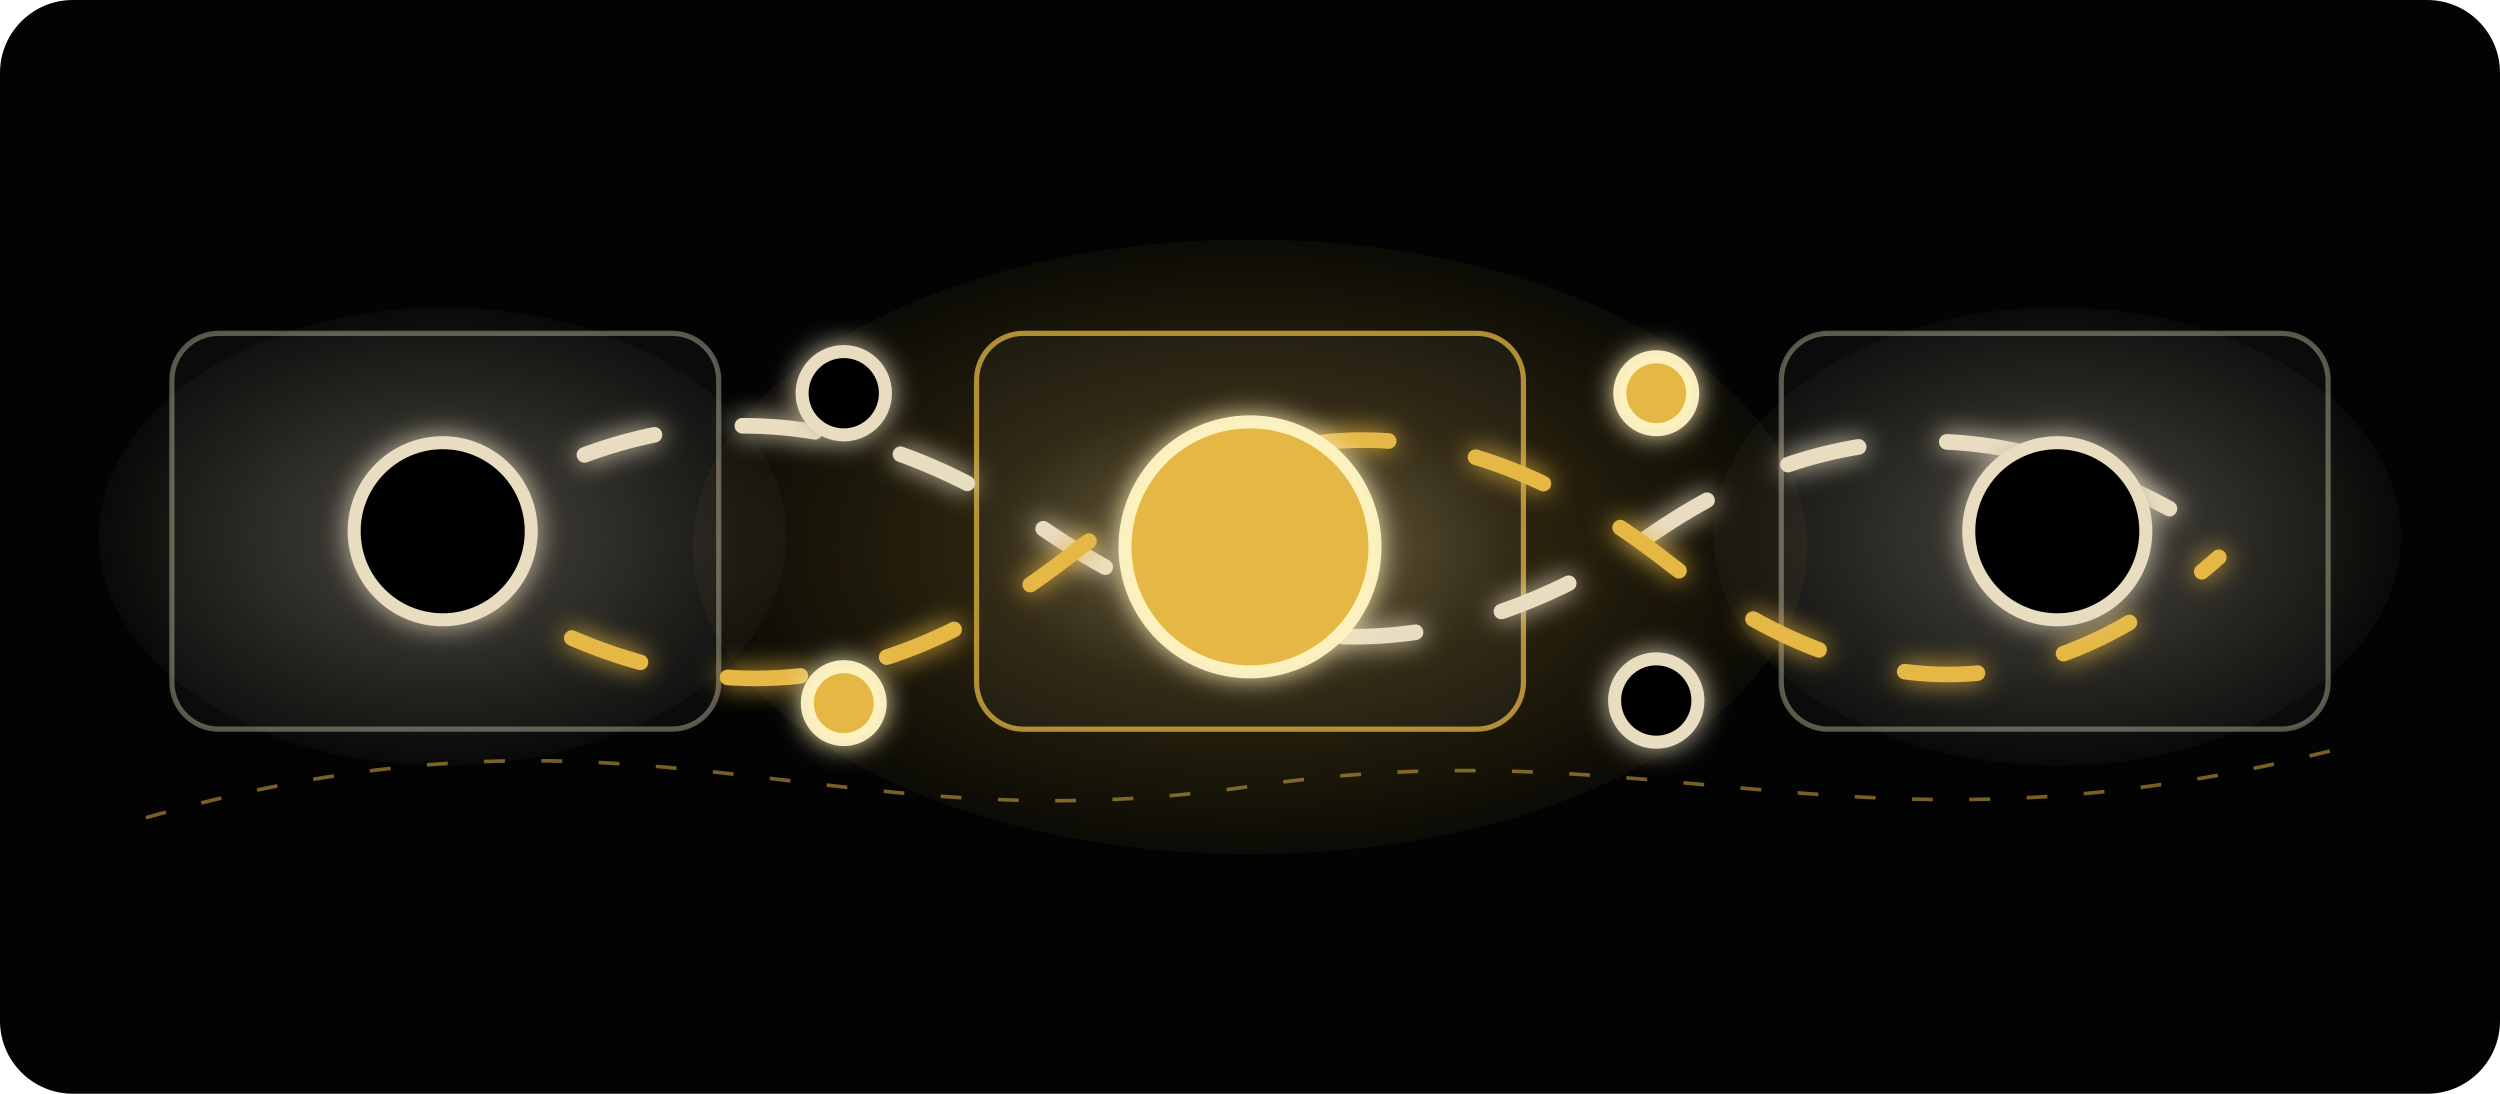
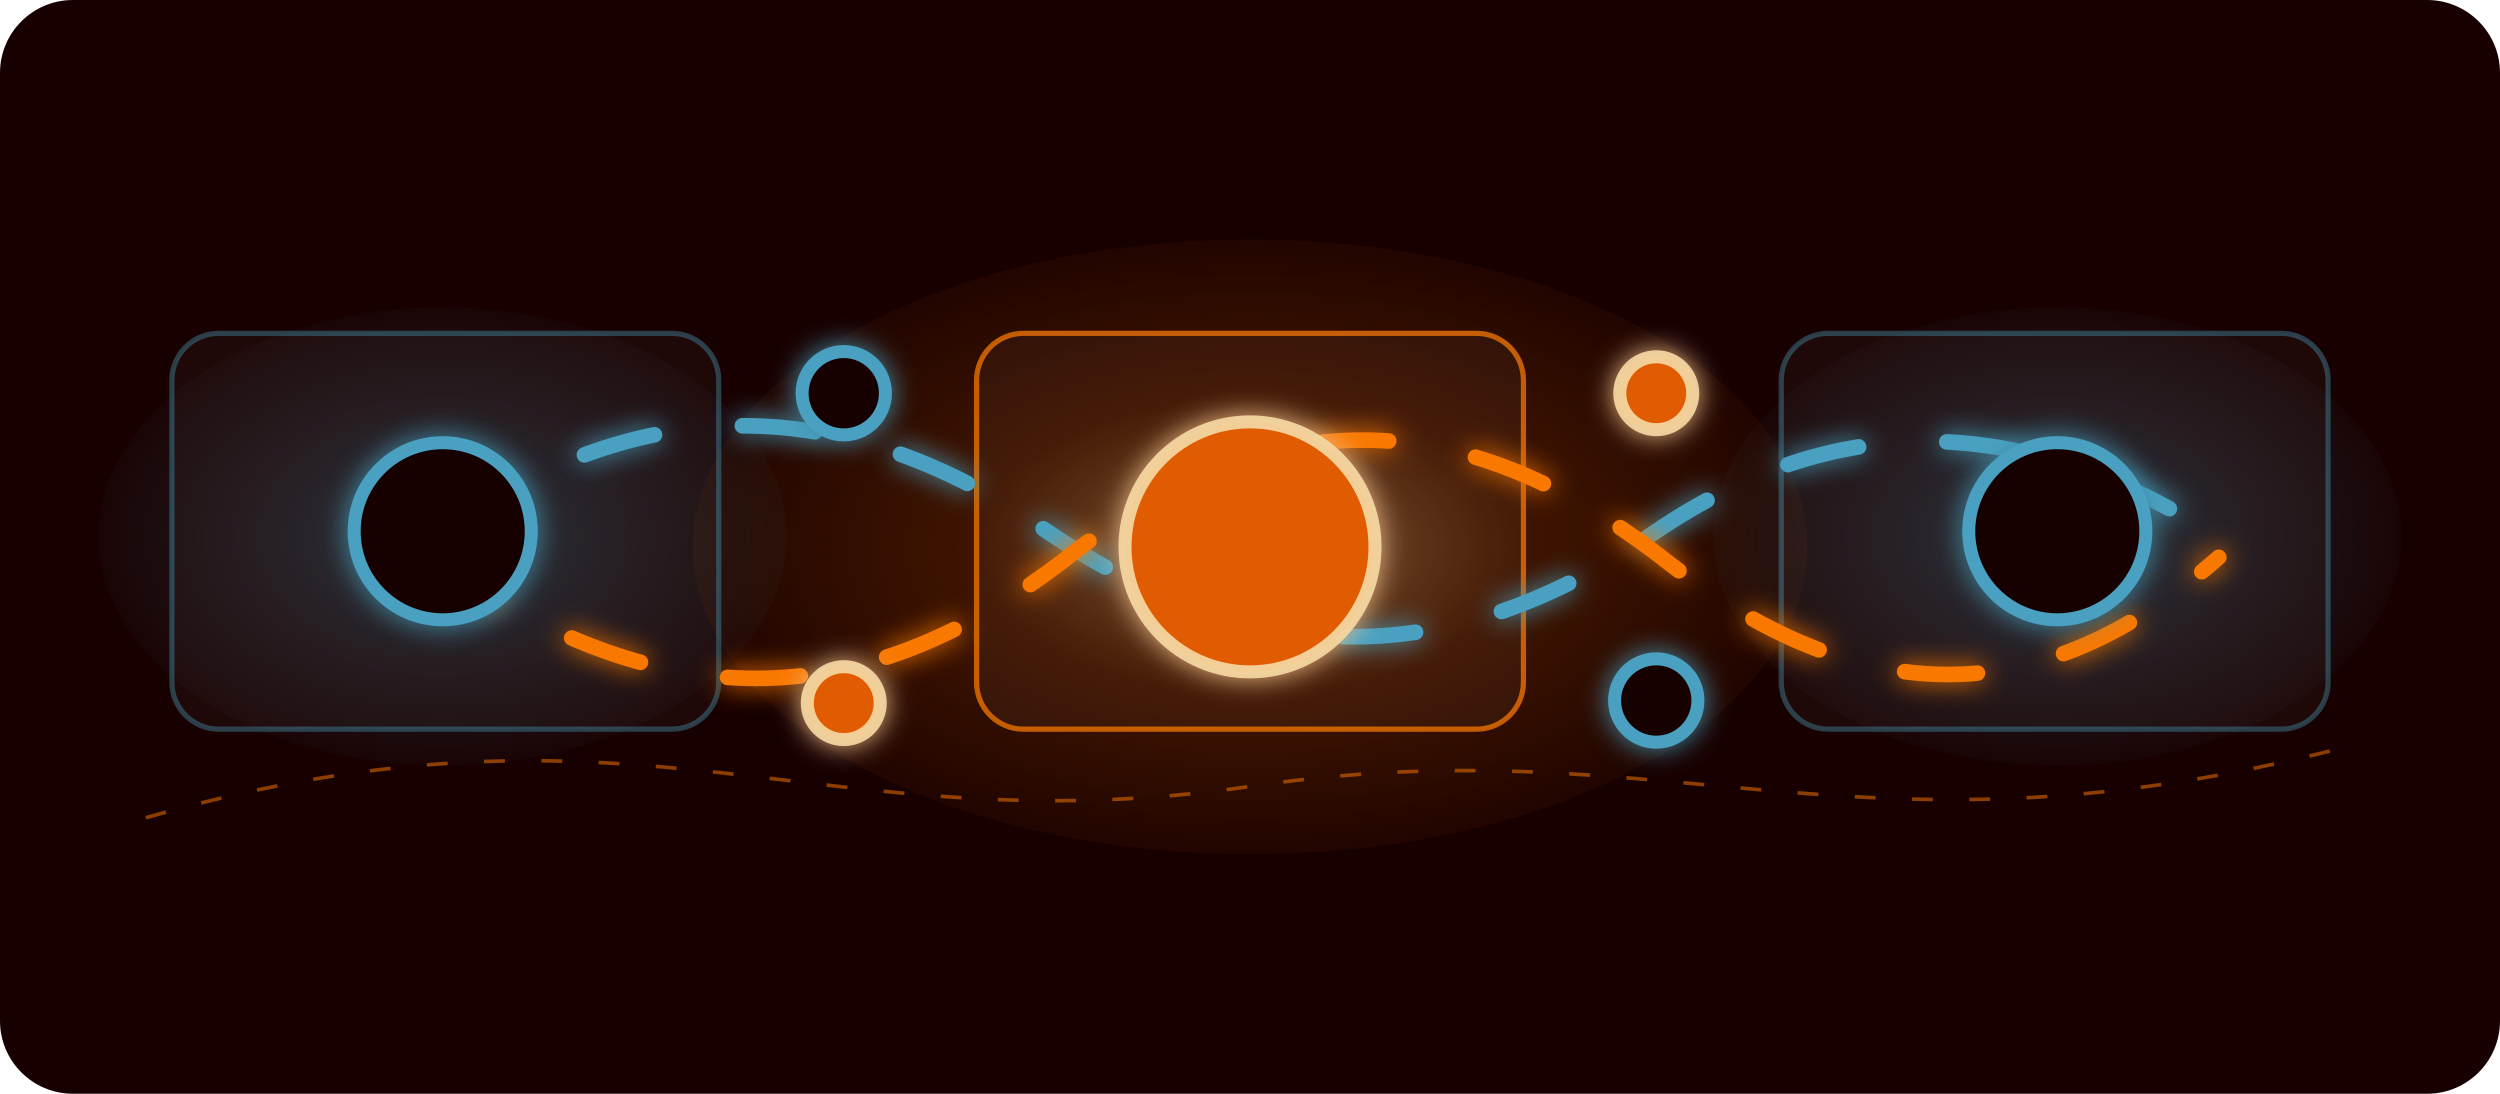
- <svg xmlns="http://www.w3.org/2000/svg" viewBox="0 0 960 420" role="img" aria-labelledby="title desc">
+ <svg xmlns="http://www.w3.org/2000/svg" width="960" height="420" viewBox="0 0 960 420" role="img" aria-labelledby="title desc">
  <style>
    .void {
-       fill: #020302;
+       fill: #180000;
    }

    .aura {
      opacity: 0.88;
      transform-box: fill-box;
      transform-origin: center;
      animation: aura-pulse 5.4s ease-in-out infinite;
    }

    .layer {
-       fill: rgba(255, 255, 255, 0.035);
-       stroke: rgba(232, 221, 193, 0.38);
+       fill: rgba(255, 248, 239, 0.035);
+       stroke: rgba(72, 160, 192, 0.38);
      stroke-width: 2;
      transform-box: fill-box;
      transform-origin: center;
      animation: layer-breathe 4.8s ease-in-out infinite alternate;
    }

-     .layer.gold {
-       stroke: rgba(229, 183, 69, 0.74);
+     .layer.orange {
+       stroke: rgba(248, 120, 0, 0.74);
      animation-delay: -1.2s;
    }

    .flow {
      fill: none;
      stroke-linecap: round;
      stroke-linejoin: round;
      stroke-width: 6;
      stroke-dasharray: 28 34;
      filter: url("#bloom");
      animation:
        flow-pulse 3.6s ease-in-out infinite alternate,
        flow-travel 8.8s linear infinite;
    }

    .flow.signal {
-       stroke: #e8ddc1;
+       stroke: #48a0c0;
    }

-     .flow.gold {
-       stroke: #e5b745;
+     .flow.orange {
+       stroke: #f87800;
      animation-delay: -1.4s, -1.4s;
    }

    .node {
-       fill: #020302;
-       stroke: #e8ddc1;
+       fill: #180000;
+       stroke: #48a0c0;
      stroke-width: 5;
      filter: url("#bloom");
      transform-box: fill-box;
      transform-origin: center;
      animation: node-shimmer 3.4s ease-in-out infinite alternate;
    }

-     .node.gold {
-       fill: #e5b745;
-       stroke: rgba(255, 245, 198, 0.94);
+     .node.orange {
+       fill: #e15c02;
+       stroke: rgba(244, 214, 161, 0.94);
      animation-delay: -0.8s;
    }

    .boundary {
      fill: none;
-       stroke: rgba(229, 183, 69, 0.52);
+       stroke: rgba(248, 120, 0, 0.52);
      stroke-width: 1.4;
      stroke-dasharray: 8 14;
      animation: boundary-drift 12s linear infinite;
    }

    @keyframes aura-pulse {
      0%,
      100% {
        opacity: 0.56;
        transform: scale(0.985);
      }
      50% {
        opacity: 0.96;
        transform: scale(1.025);
      }
    }

    @keyframes layer-breathe {
      from {
        opacity: 0.58;
        transform: translateY(2px);
      }
      to {
        opacity: 1;
        transform: translateY(-2px);
      }
    }

    @keyframes flow-pulse {
      from {
        opacity: 0.52;
      }
      to {
        opacity: 1;
      }
    }

    @keyframes flow-travel {
      from {
        stroke-dashoffset: 0;
      }
      to {
        stroke-dashoffset: -124;
      }
    }

    @keyframes node-shimmer {
      from {
        opacity: 0.7;
        transform: scale(0.96);
      }
      to {
        opacity: 1;
        transform: scale(1.06);
      }
    }

    @keyframes boundary-drift {
      from {
        stroke-dashoffset: 0;
      }
      to {
        stroke-dashoffset: -132;
      }
    }

    @media (prefers-reduced-motion: reduce) {
      * {
        animation: none !important;
      }
    }
  </style>
  <defs>
    <radialGradient id="center-aura" cx="50%" cy="50%" r="58%">
-       <stop offset="0%" stop-color="#fff3bd" stop-opacity="0.52" />
-       <stop offset="42%" stop-color="#e5b745" stop-opacity="0.2" />
-       <stop offset="100%" stop-color="#e5b745" stop-opacity="0" />
+       <stop offset="0%" stop-color="#f4d6a1" stop-opacity="0.52" />
+       <stop offset="42%" stop-color="#f87800" stop-opacity="0.2" />
+       <stop offset="100%" stop-color="#f87800" stop-opacity="0" />
    </radialGradient>
    <radialGradient id="side-aura" cx="50%" cy="50%" r="56%">
-       <stop offset="0%" stop-color="#e8ddc1" stop-opacity="0.32" />
-       <stop offset="100%" stop-color="#e8ddc1" stop-opacity="0" />
+       <stop offset="0%" stop-color="#48a0c0" stop-opacity="0.32" />
+       <stop offset="100%" stop-color="#48a0c0" stop-opacity="0" />
    </radialGradient>
    <filter id="bloom" x="-70%" y="-70%" width="240%" height="240%">
      <feGaussianBlur stdDeviation="5" result="blur" />
      <feMerge>
        <feMergeNode in="blur" />
        <feMergeNode in="SourceGraphic" />
      </feMerge>
    </filter>
  </defs>
  <rect class="void" width="960" height="420" rx="28" />
  <g aria-hidden="true">
    <ellipse class="aura" cx="480" cy="210" rx="214" ry="118" fill="url(#center-aura)" />
    <ellipse class="aura" cx="170" cy="206" rx="132" ry="88" fill="url(#side-aura)" />
    <ellipse class="aura" cx="790" cy="206" rx="132" ry="88" fill="url(#side-aura)" />
    <rect class="layer" x="66" y="128" width="210" height="152" rx="18" />
-     <rect class="layer gold" x="375" y="128" width="210" height="152" rx="18" />
+     <rect class="layer orange" x="375" y="128" width="210" height="152" rx="18" />
    <rect class="layer" x="684" y="128" width="210" height="152" rx="18" />
    <path class="boundary" d="M56 314 C246 260, 314 326, 480 302 C642 278, 714 336, 904 286" />
    <path class="flow signal" d="M170 204 C246 150, 324 150, 402 204 C482 258, 558 258, 636 204 C704 158, 774 158, 848 204" />
-     <path class="flow gold" d="M166 214 C252 276, 330 276, 410 214 C486 154, 560 154, 638 214 C714 274, 784 274, 852 214" />
+     <path class="flow orange" d="M166 214 C252 276, 330 276, 410 214 C486 154, 560 154, 638 214 C714 274, 784 274, 852 214" />
    <circle class="node" cx="170" cy="204" r="34" />
-     <circle class="node gold" cx="480" cy="210" r="48" />
+     <circle class="node orange" cx="480" cy="210" r="48" />
    <circle class="node" cx="790" cy="204" r="34" />
    <circle class="node" cx="324" cy="151" r="16" />
    <circle class="node" cx="636" cy="269" r="16" />
-     <circle class="node gold" cx="324" cy="270" r="14" />
-     <circle class="node gold" cx="636" cy="151" r="14" />
+     <circle class="node orange" cx="324" cy="270" r="14" />
+     <circle class="node orange" cx="636" cy="151" r="14" />
  </g>
</svg>
